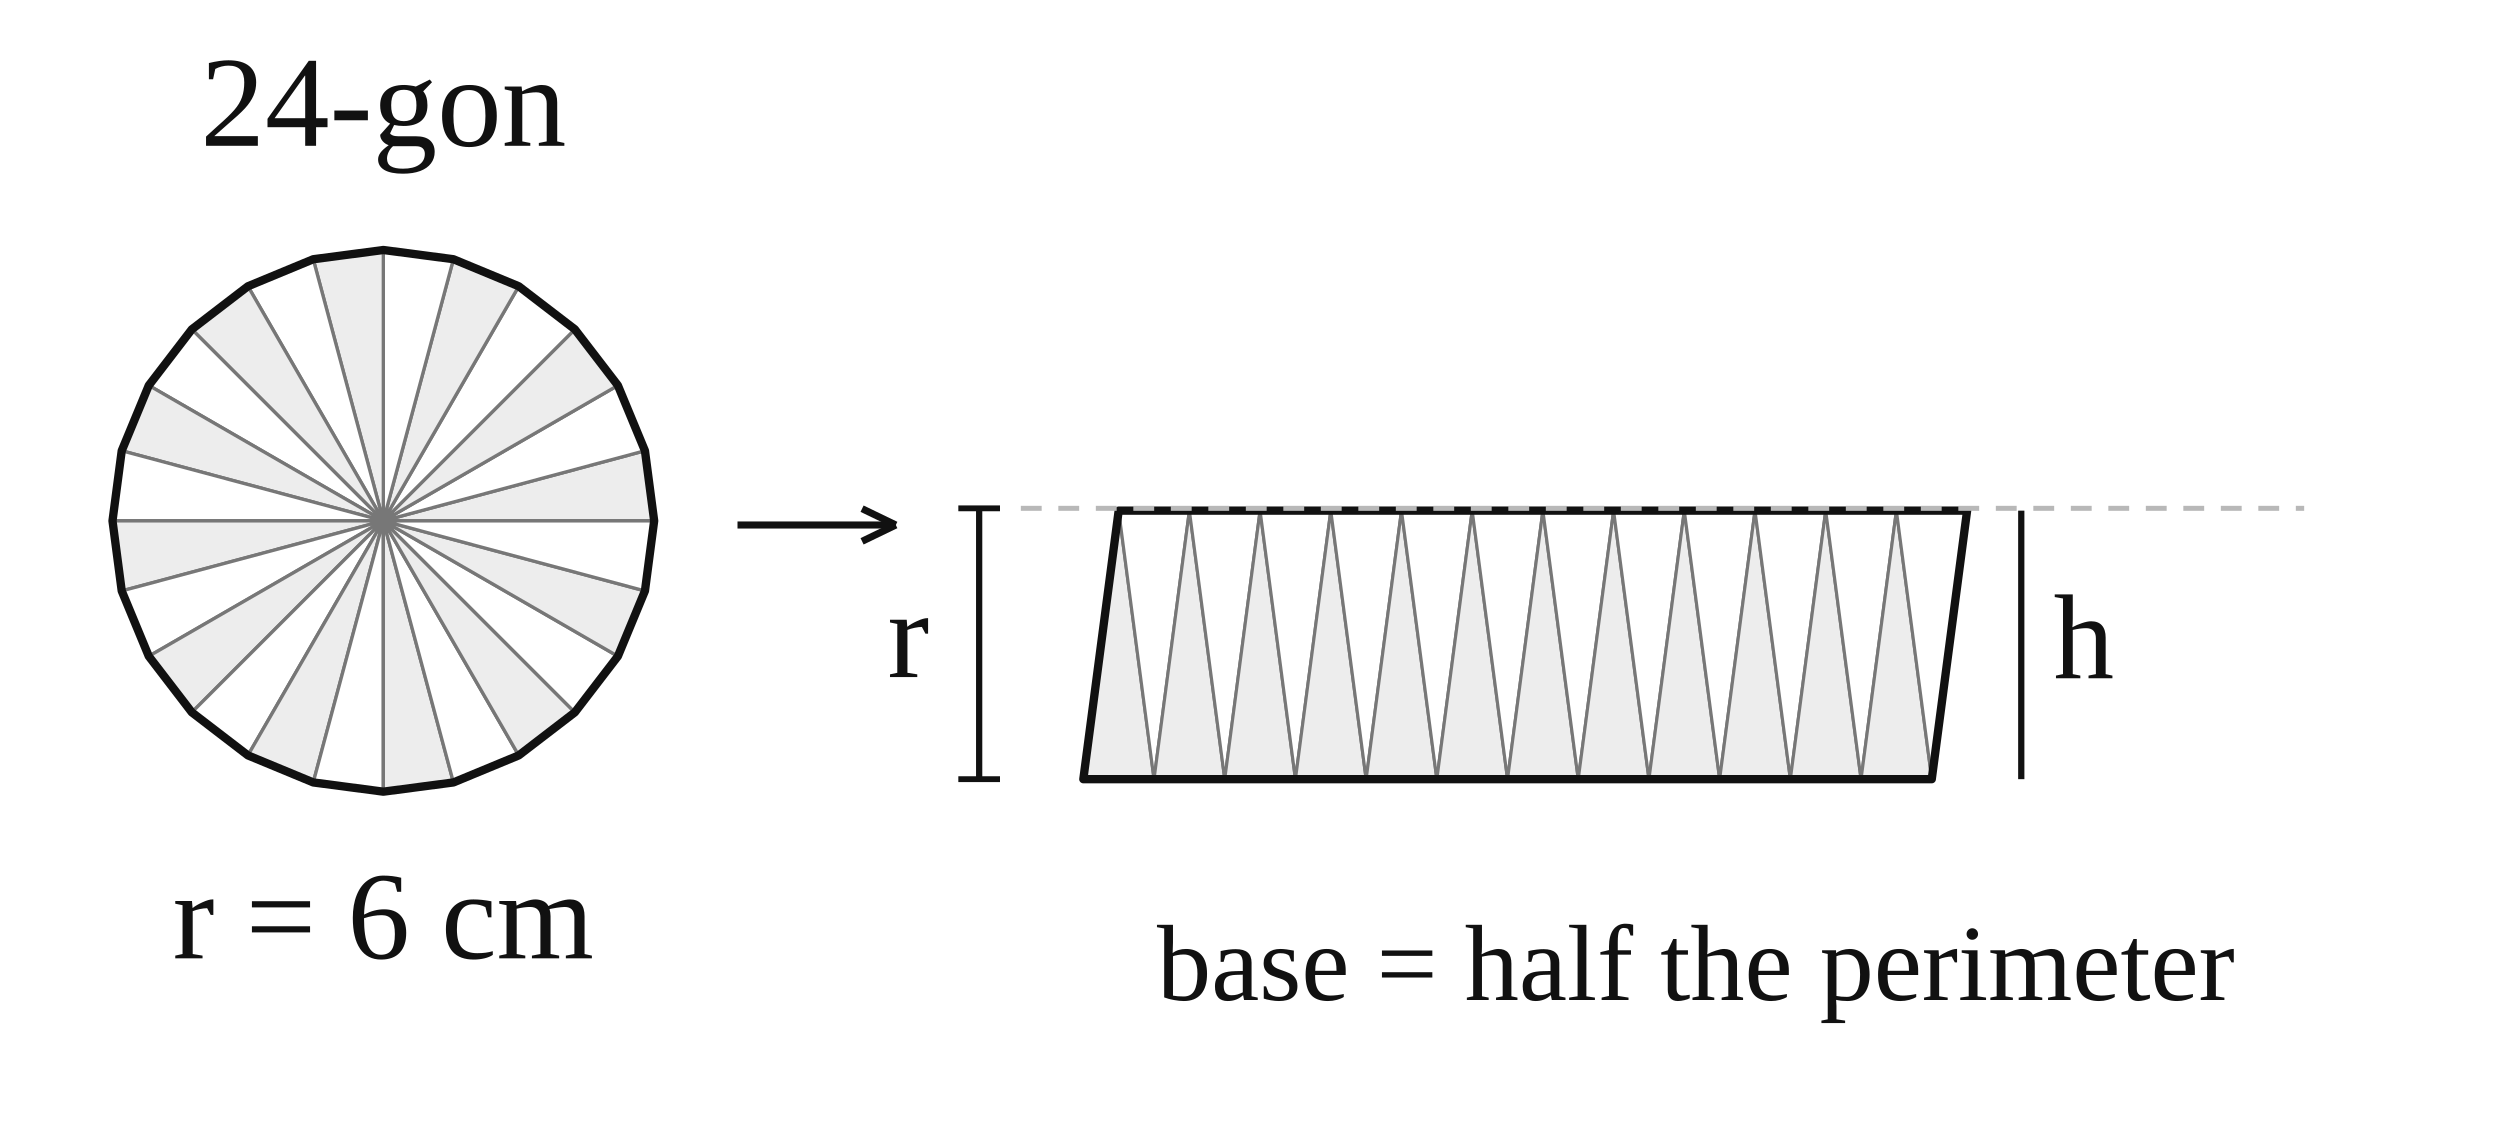
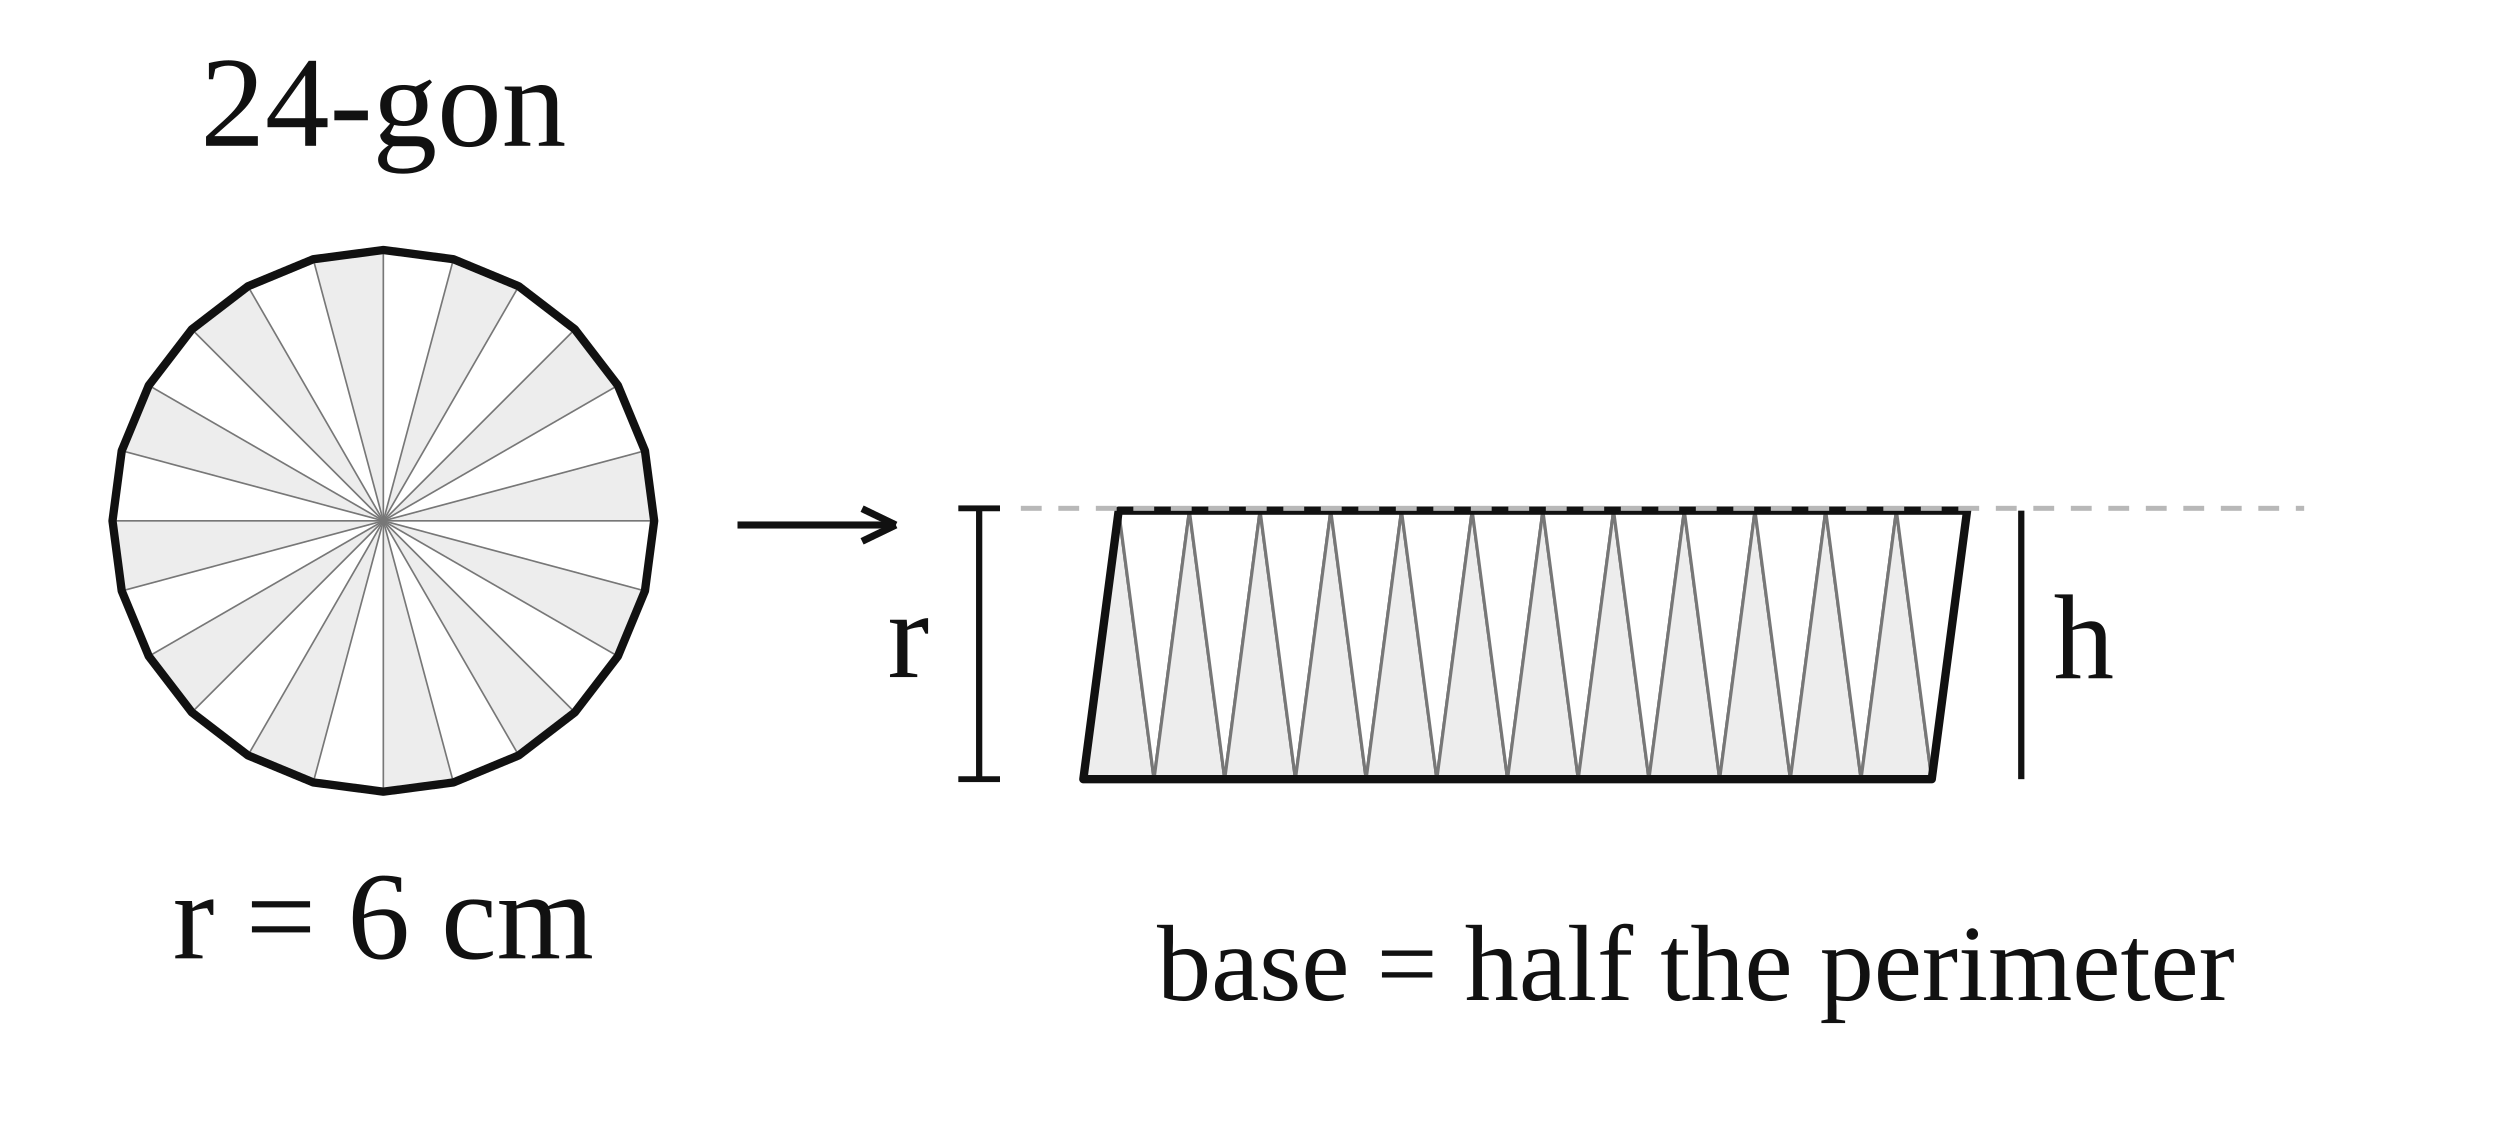
<svg xmlns="http://www.w3.org/2000/svg" width="600" height="270" viewBox="0 0 600 270">
  <rect width="100%" height="100%" fill="white" />
-   <polygon points="92,125 157,125 154.785,108.177 92,125" fill="#ededed" stroke="#777777" stroke-width="0.8" stroke-linejoin="round" />
-   <polygon points="92,125 154.785,108.177 148.292,92.5 92,125" fill="white" stroke="#777777" stroke-width="0.8" stroke-linejoin="round" />
-   <polygon points="92,125 148.292,92.5 137.962,79.038 92,125" fill="#ededed" stroke="#777777" stroke-width="0.8" stroke-linejoin="round" />
-   <polygon points="92,125 137.962,79.038 124.5,68.708 92,125" fill="white" stroke="#777777" stroke-width="0.8" stroke-linejoin="round" />
-   <polygon points="92,125 124.5,68.708 108.823,62.215 92,125" fill="#ededed" stroke="#777777" stroke-width="0.8" stroke-linejoin="round" />
-   <polygon points="92,125 108.823,62.215 92,60 92,125" fill="white" stroke="#777777" stroke-width="0.8" stroke-linejoin="round" />
-   <polygon points="92,125 92,60 75.177,62.215 92,125" fill="#ededed" stroke="#777777" stroke-width="0.8" stroke-linejoin="round" />
-   <polygon points="92,125 75.177,62.215 59.5,68.708 92,125" fill="white" stroke="#777777" stroke-width="0.8" stroke-linejoin="round" />
-   <polygon points="92,125 59.5,68.708 46.038,79.038 92,125" fill="#ededed" stroke="#777777" stroke-width="0.8" stroke-linejoin="round" />
-   <polygon points="92,125 46.038,79.038 35.708,92.5 92,125" fill="white" stroke="#777777" stroke-width="0.8" stroke-linejoin="round" />
-   <polygon points="92,125 35.708,92.5 29.215,108.177 92,125" fill="#ededed" stroke="#777777" stroke-width="0.8" stroke-linejoin="round" />
-   <polygon points="92,125 29.215,108.177 27,125 92,125" fill="white" stroke="#777777" stroke-width="0.8" stroke-linejoin="round" />
-   <polygon points="92,125 27,125 29.215,141.823 92,125" fill="#ededed" stroke="#777777" stroke-width="0.8" stroke-linejoin="round" />
-   <polygon points="92,125 29.215,141.823 35.708,157.5 92,125" fill="white" stroke="#777777" stroke-width="0.8" stroke-linejoin="round" />
-   <polygon points="92,125 35.708,157.5 46.038,170.962 92,125" fill="#ededed" stroke="#777777" stroke-width="0.8" stroke-linejoin="round" />
-   <polygon points="92,125 46.038,170.962 59.5,181.292 92,125" fill="white" stroke="#777777" stroke-width="0.8" stroke-linejoin="round" />
-   <polygon points="92,125 59.5,181.292 75.177,187.785 92,125" fill="#ededed" stroke="#777777" stroke-width="0.8" stroke-linejoin="round" />
-   <polygon points="92,125 75.177,187.785 92,190 92,125" fill="white" stroke="#777777" stroke-width="0.8" stroke-linejoin="round" />
-   <polygon points="92,125 92,190 108.823,187.785 92,125" fill="#ededed" stroke="#777777" stroke-width="0.8" stroke-linejoin="round" />
-   <polygon points="92,125 108.823,187.785 124.5,181.292 92,125" fill="white" stroke="#777777" stroke-width="0.8" stroke-linejoin="round" />
-   <polygon points="92,125 124.5,181.292 137.962,170.962 92,125" fill="#ededed" stroke="#777777" stroke-width="0.8" stroke-linejoin="round" />
-   <polygon points="92,125 137.962,170.962 148.292,157.5 92,125" fill="white" stroke="#777777" stroke-width="0.8" stroke-linejoin="round" />
-   <polygon points="92,125 148.292,157.5 154.785,141.823 92,125" fill="#ededed" stroke="#777777" stroke-width="0.8" stroke-linejoin="round" />
-   <polygon points="92,125 154.785,141.823 157,125 92,125" fill="white" stroke="#777777" stroke-width="0.8" stroke-linejoin="round" />
+   <polygon points="92,125 157,125 154.785,108.177 92,125" fill="#ededed" stroke="none" stroke-width="0" stroke-linejoin="round" />
+   <polygon points="92,125 154.785,108.177 148.292,92.5 92,125" fill="white" stroke="none" stroke-width="0" stroke-linejoin="round" />
+   <polygon points="92,125 148.292,92.5 137.962,79.038 92,125" fill="#ededed" stroke="none" stroke-width="0" stroke-linejoin="round" />
+   <polygon points="92,125 137.962,79.038 124.5,68.708 92,125" fill="white" stroke="none" stroke-width="0" stroke-linejoin="round" />
+   <polygon points="92,125 124.5,68.708 108.823,62.215 92,125" fill="#ededed" stroke="none" stroke-width="0" stroke-linejoin="round" />
+   <polygon points="92,125 108.823,62.215 92,60 92,125" fill="white" stroke="none" stroke-width="0" stroke-linejoin="round" />
+   <polygon points="92,125 92,60 75.177,62.215 92,125" fill="#ededed" stroke="none" stroke-width="0" stroke-linejoin="round" />
+   <polygon points="92,125 75.177,62.215 59.5,68.708 92,125" fill="white" stroke="none" stroke-width="0" stroke-linejoin="round" />
+   <polygon points="92,125 59.5,68.708 46.038,79.038 92,125" fill="#ededed" stroke="none" stroke-width="0" stroke-linejoin="round" />
+   <polygon points="92,125 46.038,79.038 35.708,92.5 92,125" fill="white" stroke="none" stroke-width="0" stroke-linejoin="round" />
+   <polygon points="92,125 35.708,92.5 29.215,108.177 92,125" fill="#ededed" stroke="none" stroke-width="0" stroke-linejoin="round" />
+   <polygon points="92,125 29.215,108.177 27,125 92,125" fill="white" stroke="none" stroke-width="0" stroke-linejoin="round" />
+   <polygon points="92,125 27,125 29.215,141.823 92,125" fill="#ededed" stroke="none" stroke-width="0" stroke-linejoin="round" />
+   <polygon points="92,125 29.215,141.823 35.708,157.5 92,125" fill="white" stroke="none" stroke-width="0" stroke-linejoin="round" />
+   <polygon points="92,125 35.708,157.5 46.038,170.962 92,125" fill="#ededed" stroke="none" stroke-width="0" stroke-linejoin="round" />
+   <polygon points="92,125 46.038,170.962 59.5,181.292 92,125" fill="white" stroke="none" stroke-width="0" stroke-linejoin="round" />
+   <polygon points="92,125 59.5,181.292 75.177,187.785 92,125" fill="#ededed" stroke="none" stroke-width="0" stroke-linejoin="round" />
+   <polygon points="92,125 75.177,187.785 92,190 92,125" fill="white" stroke="none" stroke-width="0" stroke-linejoin="round" />
+   <polygon points="92,125 92,190 108.823,187.785 92,125" fill="#ededed" stroke="none" stroke-width="0" stroke-linejoin="round" />
+   <polygon points="92,125 108.823,187.785 124.5,181.292 92,125" fill="white" stroke="none" stroke-width="0" stroke-linejoin="round" />
+   <polygon points="92,125 124.5,181.292 137.962,170.962 92,125" fill="#ededed" stroke="none" stroke-width="0" stroke-linejoin="round" />
+   <polygon points="92,125 137.962,170.962 148.292,157.5 92,125" fill="white" stroke="none" stroke-width="0" stroke-linejoin="round" />
+   <polygon points="92,125 148.292,157.5 154.785,141.823 92,125" fill="#ededed" stroke="none" stroke-width="0" stroke-linejoin="round" />
+   <polygon points="92,125 154.785,141.823 157,125 92,125" fill="white" stroke="none" stroke-width="0" stroke-linejoin="round" />
+   <line x1="92" y1="125" x2="157" y2="125" stroke="#777777" stroke-width="0.4" />
+   <line x1="92" y1="125" x2="154.785" y2="108.177" stroke="#777777" stroke-width="0.4" />
+   <line x1="92" y1="125" x2="148.292" y2="92.5" stroke="#777777" stroke-width="0.4" />
+   <line x1="92" y1="125" x2="137.962" y2="79.038" stroke="#777777" stroke-width="0.4" />
+   <line x1="92" y1="125" x2="124.5" y2="68.708" stroke="#777777" stroke-width="0.4" />
+   <line x1="92" y1="125" x2="108.823" y2="62.215" stroke="#777777" stroke-width="0.4" />
+   <line x1="92" y1="125" x2="92" y2="60" stroke="#777777" stroke-width="0.4" />
+   <line x1="92" y1="125" x2="75.177" y2="62.215" stroke="#777777" stroke-width="0.4" />
+   <line x1="92" y1="125" x2="59.5" y2="68.708" stroke="#777777" stroke-width="0.4" />
+   <line x1="92" y1="125" x2="46.038" y2="79.038" stroke="#777777" stroke-width="0.4" />
+   <line x1="92" y1="125" x2="35.708" y2="92.5" stroke="#777777" stroke-width="0.4" />
+   <line x1="92" y1="125" x2="29.215" y2="108.177" stroke="#777777" stroke-width="0.4" />
+   <line x1="92" y1="125" x2="27" y2="125" stroke="#777777" stroke-width="0.4" />
+   <line x1="92" y1="125" x2="29.215" y2="141.823" stroke="#777777" stroke-width="0.4" />
+   <line x1="92" y1="125" x2="35.708" y2="157.5" stroke="#777777" stroke-width="0.4" />
+   <line x1="92" y1="125" x2="46.038" y2="170.962" stroke="#777777" stroke-width="0.4" />
+   <line x1="92" y1="125" x2="59.5" y2="181.292" stroke="#777777" stroke-width="0.4" />
+   <line x1="92" y1="125" x2="75.177" y2="187.785" stroke="#777777" stroke-width="0.4" />
+   <line x1="92" y1="125" x2="92" y2="190" stroke="#777777" stroke-width="0.4" />
+   <line x1="92" y1="125" x2="108.823" y2="187.785" stroke="#777777" stroke-width="0.4" />
+   <line x1="92" y1="125" x2="124.5" y2="181.292" stroke="#777777" stroke-width="0.4" />
+   <line x1="92" y1="125" x2="137.962" y2="170.962" stroke="#777777" stroke-width="0.4" />
+   <line x1="92" y1="125" x2="148.292" y2="157.5" stroke="#777777" stroke-width="0.4" />
+   <line x1="92" y1="125" x2="154.785" y2="141.823" stroke="#777777" stroke-width="0.4" />
  <polygon points="157,125 154.785,108.177 148.292,92.5 137.962,79.038 124.5,68.708 108.823,62.215 92,60 75.177,62.215 59.5,68.708 46.038,79.038 35.708,92.5 29.215,108.177 27,125 29.215,141.823 35.708,157.5 46.038,170.962 59.5,181.292 75.177,187.785 92,190 108.823,187.785 124.5,181.292 137.962,170.962 148.292,157.5 154.785,141.823 157,125" fill="none" stroke="#111111" stroke-width="2" stroke-linejoin="round" />
  <text x="92" y="35" text-anchor="middle" font-family="Times New Roman,Times,serif" font-size="31" font-weight="400" fill="#111111">24-gon</text>
  <text x="92" y="230" text-anchor="middle" font-family="Times New Roman,Times,serif" font-size="30" font-weight="400" fill="#111111">r = 6 cm</text>
  <polygon points="260,187 276.968,187 268.484,122.556 260,187" fill="#ededed" stroke="#777777" stroke-width="0.75" stroke-linejoin="round" />
  <polygon points="268.484,122.556 276.968,187 285.453,122.556 268.484,122.556" fill="white" stroke="#777777" stroke-width="0.75" stroke-linejoin="round" />
  <polygon points="276.968,187 293.937,187 285.453,122.556 276.968,187" fill="#ededed" stroke="#777777" stroke-width="0.75" stroke-linejoin="round" />
  <polygon points="285.453,122.556 293.937,187 302.421,122.556 285.453,122.556" fill="white" stroke="#777777" stroke-width="0.75" stroke-linejoin="round" />
  <polygon points="293.937,187 310.905,187 302.421,122.556 293.937,187" fill="#ededed" stroke="#777777" stroke-width="0.75" stroke-linejoin="round" />
  <polygon points="302.421,122.556 310.905,187 319.389,122.556 302.421,122.556" fill="white" stroke="#777777" stroke-width="0.75" stroke-linejoin="round" />
  <polygon points="310.905,187 327.874,187 319.389,122.556 310.905,187" fill="#ededed" stroke="#777777" stroke-width="0.75" stroke-linejoin="round" />
  <polygon points="319.389,122.556 327.874,187 336.358,122.556 319.389,122.556" fill="white" stroke="#777777" stroke-width="0.75" stroke-linejoin="round" />
  <polygon points="327.874,187 344.842,187 336.358,122.556 327.874,187" fill="#ededed" stroke="#777777" stroke-width="0.75" stroke-linejoin="round" />
  <polygon points="336.358,122.556 344.842,187 353.326,122.556 336.358,122.556" fill="white" stroke="#777777" stroke-width="0.75" stroke-linejoin="round" />
  <polygon points="344.842,187 361.81,187 353.326,122.556 344.842,187" fill="#ededed" stroke="#777777" stroke-width="0.75" stroke-linejoin="round" />
  <polygon points="353.326,122.556 361.81,187 370.295,122.556 353.326,122.556" fill="white" stroke="#777777" stroke-width="0.75" stroke-linejoin="round" />
  <polygon points="361.81,187 378.779,187 370.295,122.556 361.81,187" fill="#ededed" stroke="#777777" stroke-width="0.75" stroke-linejoin="round" />
  <polygon points="370.295,122.556 378.779,187 387.263,122.556 370.295,122.556" fill="white" stroke="#777777" stroke-width="0.75" stroke-linejoin="round" />
  <polygon points="378.779,187 395.747,187 387.263,122.556 378.779,187" fill="#ededed" stroke="#777777" stroke-width="0.75" stroke-linejoin="round" />
  <polygon points="387.263,122.556 395.747,187 404.231,122.556 387.263,122.556" fill="white" stroke="#777777" stroke-width="0.75" stroke-linejoin="round" />
  <polygon points="395.747,187 412.716,187 404.231,122.556 395.747,187" fill="#ededed" stroke="#777777" stroke-width="0.75" stroke-linejoin="round" />
  <polygon points="404.231,122.556 412.716,187 421.2,122.556 404.231,122.556" fill="white" stroke="#777777" stroke-width="0.75" stroke-linejoin="round" />
  <polygon points="412.716,187 429.684,187 421.2,122.556 412.716,187" fill="#ededed" stroke="#777777" stroke-width="0.75" stroke-linejoin="round" />
  <polygon points="421.2,122.556 429.684,187 438.168,122.556 421.2,122.556" fill="white" stroke="#777777" stroke-width="0.75" stroke-linejoin="round" />
  <polygon points="429.684,187 446.652,187 438.168,122.556 429.684,187" fill="#ededed" stroke="#777777" stroke-width="0.75" stroke-linejoin="round" />
  <polygon points="438.168,122.556 446.652,187 455.137,122.556 438.168,122.556" fill="white" stroke="#777777" stroke-width="0.75" stroke-linejoin="round" />
  <polygon points="446.652,187 463.621,187 455.137,122.556 446.652,187" fill="#ededed" stroke="#777777" stroke-width="0.75" stroke-linejoin="round" />
  <polygon points="455.137,122.556 463.621,187 472.105,122.556 455.137,122.556" fill="white" stroke="#777777" stroke-width="0.75" stroke-linejoin="round" />
  <polygon points="260,187 463.621,187 472.105,122.556 268.484,122.556 260,187" fill="none" stroke="#111111" stroke-width="2" stroke-linejoin="round" />
  <line x1="235" y1="187" x2="235" y2="122" stroke="#111111" stroke-width="1.5" />
  <line x1="230" y1="122" x2="240" y2="122" stroke="#111111" stroke-width="1.4" />
  <line x1="230" y1="187" x2="240" y2="187" stroke="#111111" stroke-width="1.4" />
  <text x="218" y="162.5" text-anchor="middle" font-family="Times New Roman,Times,serif" font-size="30" font-weight="400" fill="#111111">r</text>
  <line x1="245" y1="122" x2="250" y2="122" stroke="#b8b8b8" stroke-width="1.2" />
  <line x1="254" y1="122" x2="259" y2="122" stroke="#b8b8b8" stroke-width="1.2" />
  <line x1="263" y1="122" x2="268" y2="122" stroke="#b8b8b8" stroke-width="1.2" />
  <line x1="272" y1="122" x2="277" y2="122" stroke="#b8b8b8" stroke-width="1.2" />
  <line x1="281" y1="122" x2="286" y2="122" stroke="#b8b8b8" stroke-width="1.2" />
  <line x1="290" y1="122" x2="295" y2="122" stroke="#b8b8b8" stroke-width="1.2" />
  <line x1="299" y1="122" x2="304" y2="122" stroke="#b8b8b8" stroke-width="1.2" />
  <line x1="308" y1="122" x2="313" y2="122" stroke="#b8b8b8" stroke-width="1.2" />
  <line x1="317" y1="122" x2="322" y2="122" stroke="#b8b8b8" stroke-width="1.2" />
  <line x1="326" y1="122" x2="331" y2="122" stroke="#b8b8b8" stroke-width="1.2" />
  <line x1="335" y1="122" x2="340" y2="122" stroke="#b8b8b8" stroke-width="1.2" />
  <line x1="344" y1="122" x2="349" y2="122" stroke="#b8b8b8" stroke-width="1.2" />
  <line x1="353" y1="122" x2="358" y2="122" stroke="#b8b8b8" stroke-width="1.2" />
  <line x1="362" y1="122" x2="367" y2="122" stroke="#b8b8b8" stroke-width="1.2" />
  <line x1="371" y1="122" x2="376" y2="122" stroke="#b8b8b8" stroke-width="1.2" />
  <line x1="380" y1="122" x2="385" y2="122" stroke="#b8b8b8" stroke-width="1.2" />
  <line x1="389" y1="122" x2="394" y2="122" stroke="#b8b8b8" stroke-width="1.2" />
  <line x1="398" y1="122" x2="403" y2="122" stroke="#b8b8b8" stroke-width="1.2" />
  <line x1="407" y1="122" x2="412" y2="122" stroke="#b8b8b8" stroke-width="1.2" />
  <line x1="416" y1="122" x2="421" y2="122" stroke="#b8b8b8" stroke-width="1.2" />
  <line x1="425" y1="122" x2="430" y2="122" stroke="#b8b8b8" stroke-width="1.2" />
  <line x1="434" y1="122" x2="439" y2="122" stroke="#b8b8b8" stroke-width="1.2" />
  <line x1="443" y1="122" x2="448" y2="122" stroke="#b8b8b8" stroke-width="1.2" />
  <line x1="452" y1="122" x2="457" y2="122" stroke="#b8b8b8" stroke-width="1.2" />
  <line x1="461" y1="122" x2="466" y2="122" stroke="#b8b8b8" stroke-width="1.2" />
  <line x1="470" y1="122" x2="475" y2="122" stroke="#b8b8b8" stroke-width="1.2" />
  <line x1="479" y1="122" x2="484" y2="122" stroke="#b8b8b8" stroke-width="1.2" />
  <line x1="488" y1="122" x2="493" y2="122" stroke="#b8b8b8" stroke-width="1.2" />
  <line x1="497" y1="122" x2="502" y2="122" stroke="#b8b8b8" stroke-width="1.2" />
  <line x1="506" y1="122" x2="511" y2="122" stroke="#b8b8b8" stroke-width="1.2" />
  <line x1="515" y1="122" x2="520" y2="122" stroke="#b8b8b8" stroke-width="1.2" />
  <line x1="524" y1="122" x2="529" y2="122" stroke="#b8b8b8" stroke-width="1.2" />
  <line x1="533" y1="122" x2="538" y2="122" stroke="#b8b8b8" stroke-width="1.2" />
  <line x1="542" y1="122" x2="547" y2="122" stroke="#b8b8b8" stroke-width="1.2" />
  <line x1="551" y1="122" x2="553" y2="122" stroke="#b8b8b8" stroke-width="1.2" />
  <line x1="485.105" y1="187" x2="485.105" y2="122.556" stroke="#111111" stroke-width="1.5" />
  <text x="500.105" y="162.778" text-anchor="middle" font-family="Times New Roman,Times,serif" font-size="29" font-weight="400" fill="#111111">h</text>
  <text x="407" y="240" text-anchor="middle" font-family="Times New Roman,Times,serif" font-size="26" font-weight="400" fill="#111111">base = half the perimeter</text>
  <line x1="177" y1="126" x2="215" y2="126" stroke="#111111" stroke-width="1.7" />
  <line x1="215" y1="126" x2="206.896" y2="129.915" stroke="#111111" stroke-width="1.7" />
  <line x1="215" y1="126" x2="206.896" y2="122.085" stroke="#111111" stroke-width="1.7" />
</svg>
